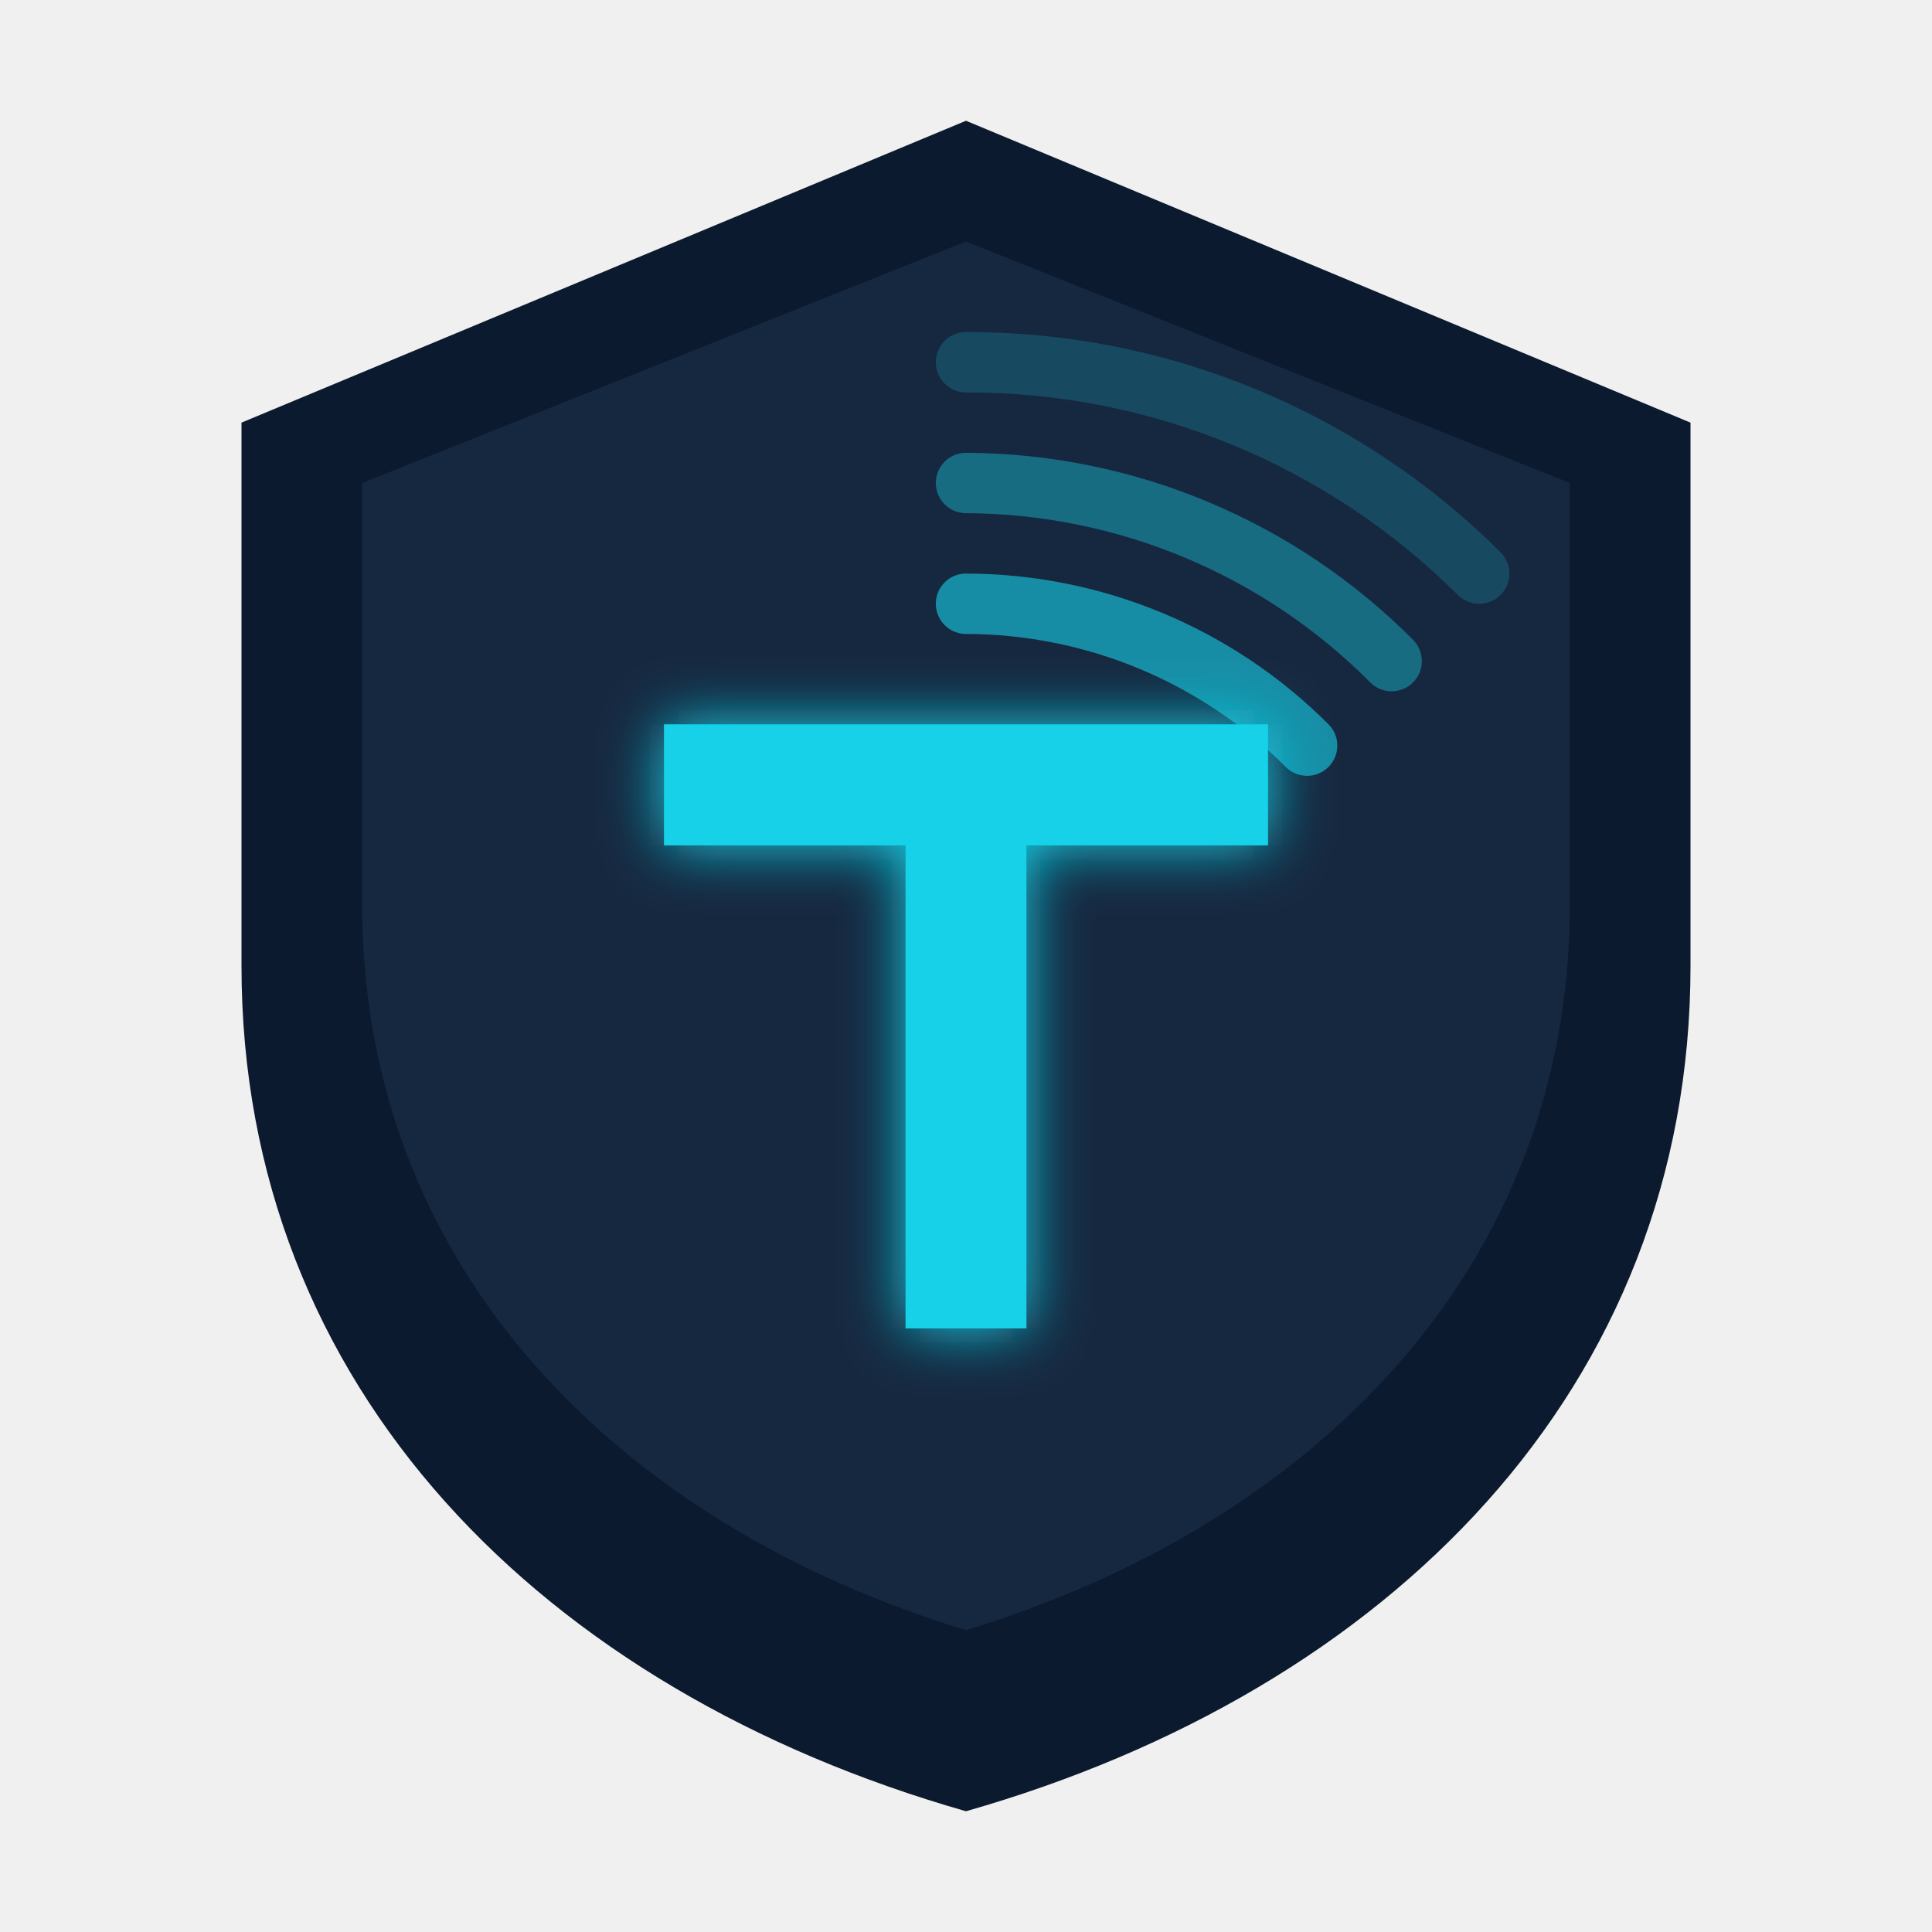
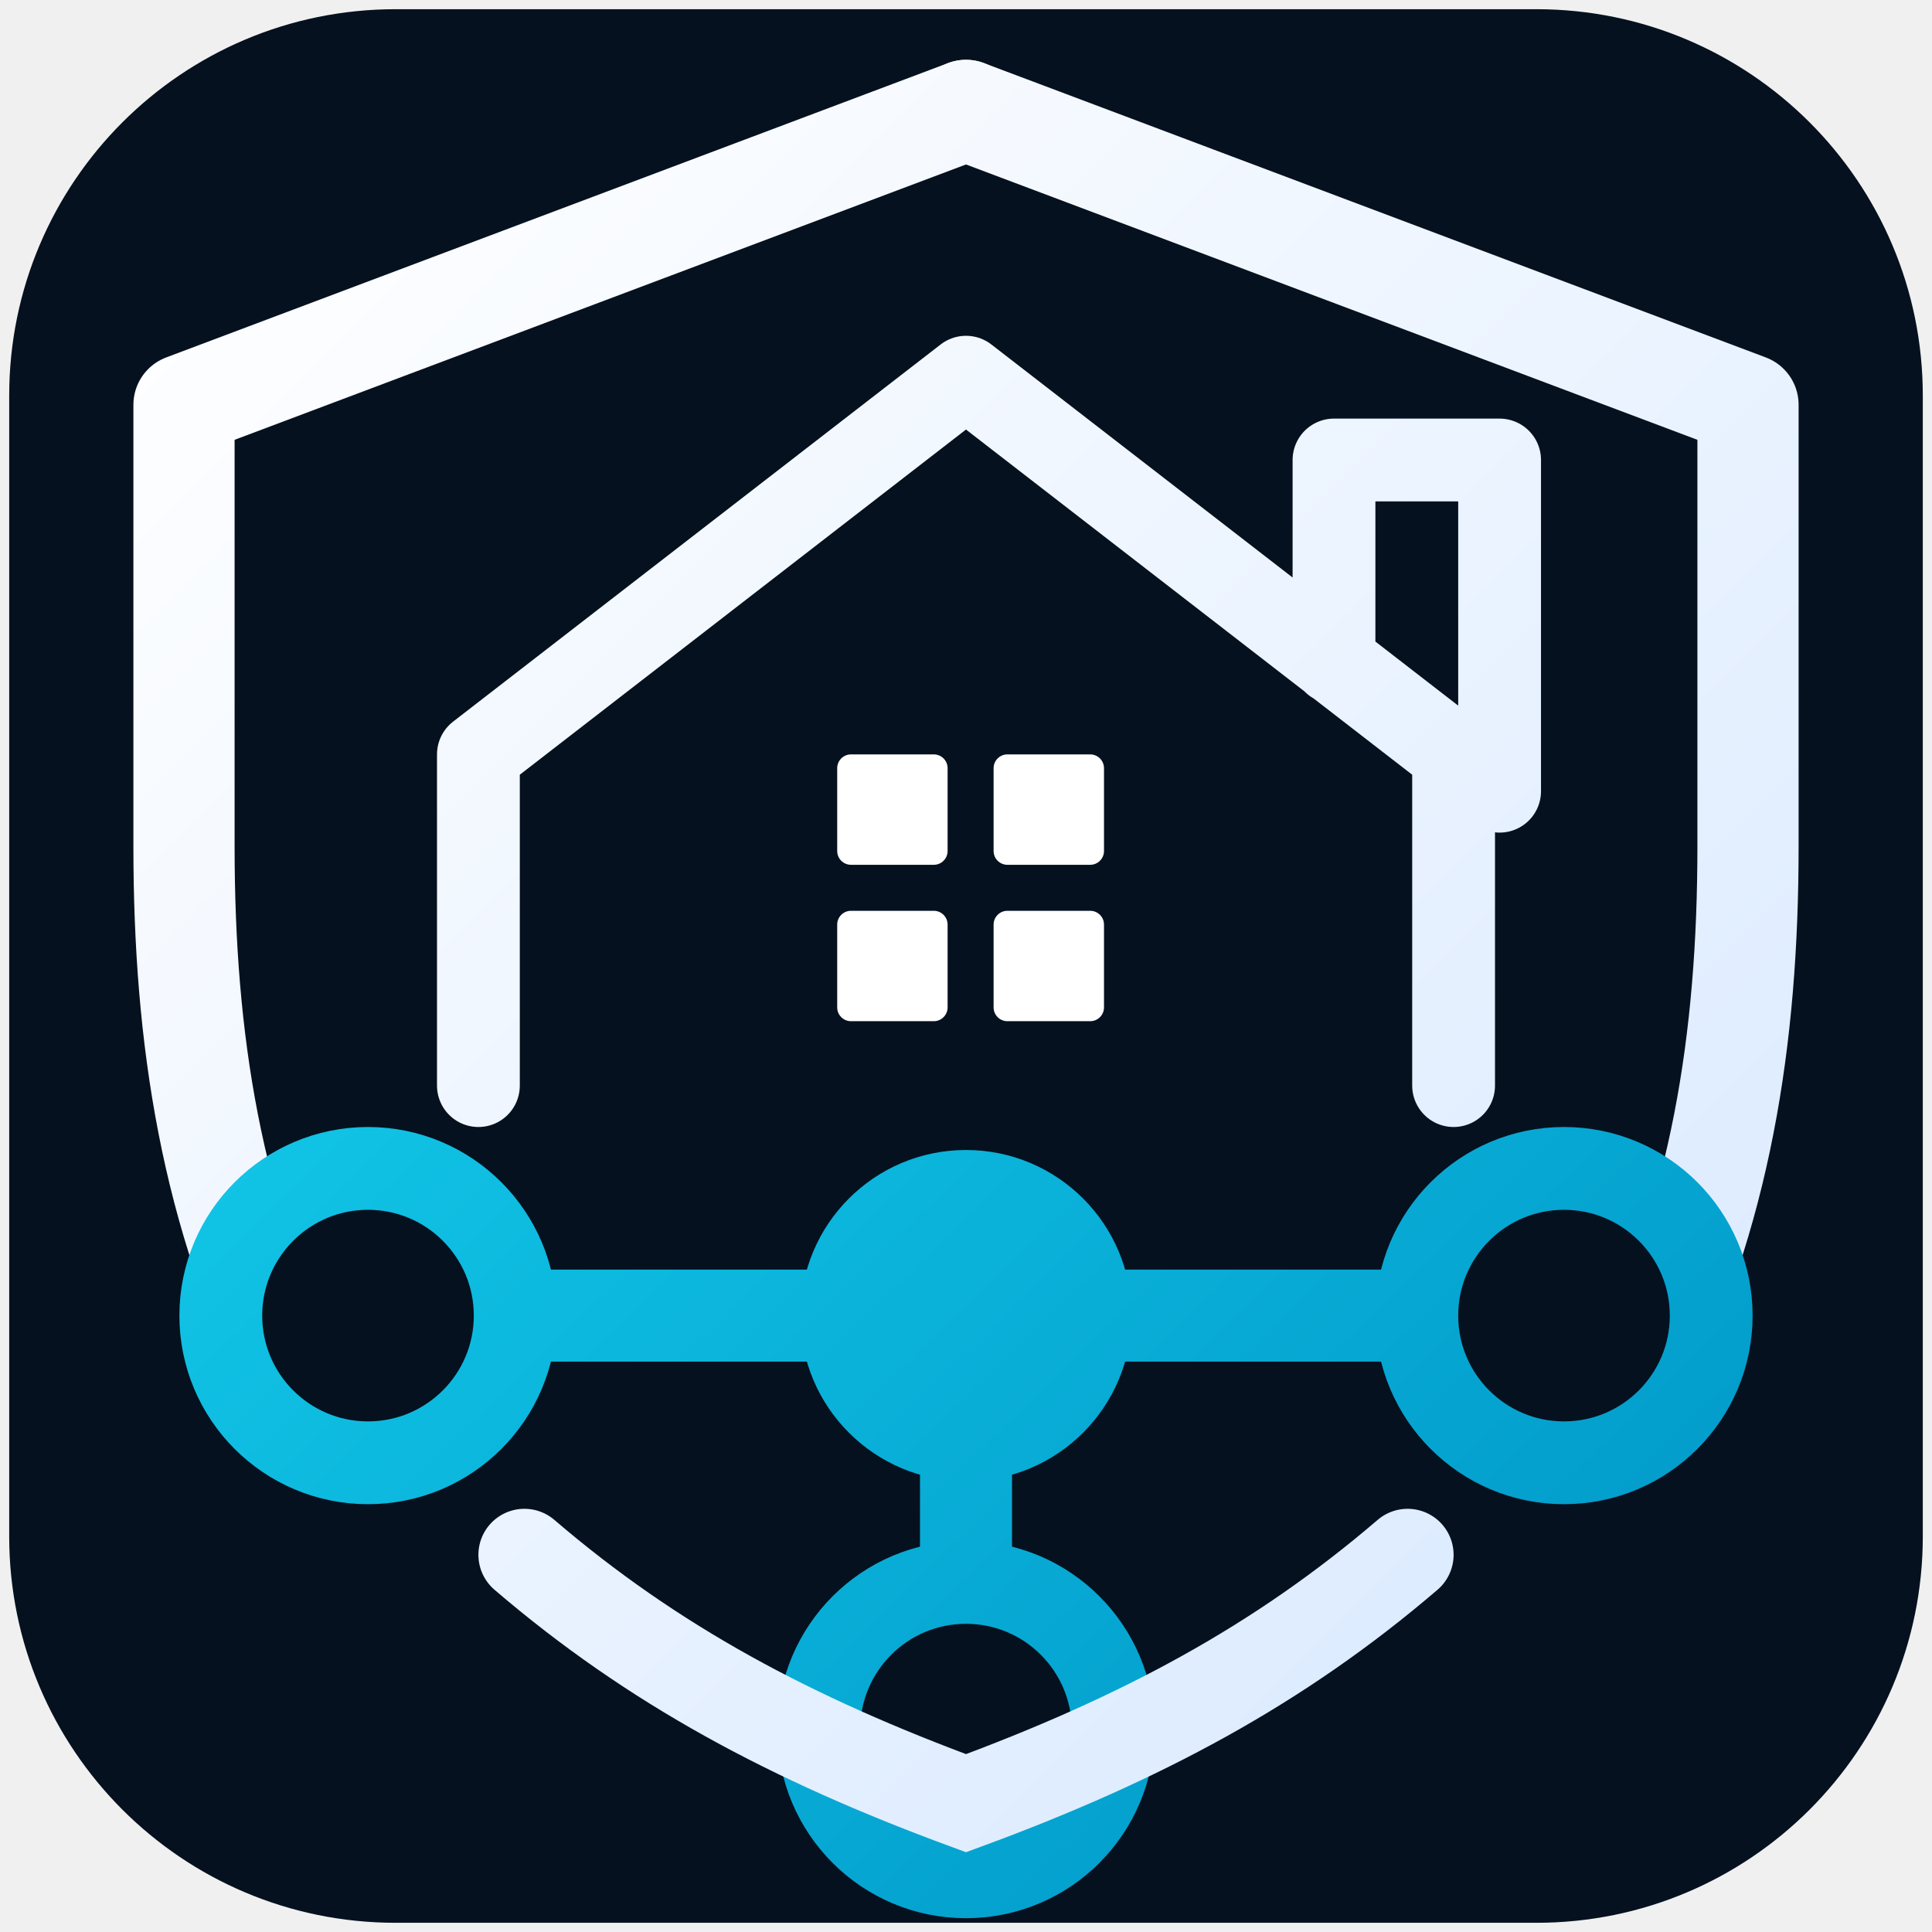
- <svg xmlns="http://www.w3.org/2000/svg" viewBox="0 0 64 64" fill="none">
-   <path d="M32 4L8 14v18c0 14 10 24 24 28 14-4 24-14 24-28V14L32 4z" fill="#0B1A2E" />
-   <path d="M32 8L12 16v14c0 12 8.5 20.5 20 24 11.5-3.5 20-12 20-24V16L32 8z" fill="#162840" />
-   <path d="M22 24h20v4H34v16h-4V28H22v-4z" fill="#18D1E7" />
-   <path d="M32 20a16 16 0 0 1 11.3 4.7" stroke="#18D1E7" stroke-width="2" stroke-linecap="round" fill="none" opacity="0.6" />
-   <path d="M32 16a20 20 0 0 1 14.1 5.9" stroke="#18D1E7" stroke-width="2" stroke-linecap="round" fill="none" opacity="0.4" />
-   <path d="M32 12a24 24 0 0 1 17 7" stroke="#18D1E7" stroke-width="2" stroke-linecap="round" fill="none" opacity="0.2" />
+ <svg xmlns="http://www.w3.org/2000/svg" width="512" height="512" viewBox="0 0 210 210" role="img" aria-labelledby="title">
  <defs>
-     <filter id="glow" x="-20%" y="-20%" width="140%" height="140%">
-       <feGaussianBlur stdDeviation="1" result="blur" />
-       <feMerge>
-         <feMergeNode in="blur" />
-         <feMergeNode in="SourceGraphic" />
-       </feMerge>
-     </filter>
+     <linearGradient id="cyan" x1="30" y1="25" x2="190" y2="190" gradientUnits="userSpaceOnUse">
+       <stop stop-color="#18D7F2" />
+       <stop offset="1" stop-color="#0096C7" />
+     </linearGradient>
+     <linearGradient id="white" x1="20" y1="15" x2="175" y2="170" gradientUnits="userSpaceOnUse">
+       <stop stop-color="#FFFFFF" />
+       <stop offset="1" stop-color="#DCEBFF" />
+     </linearGradient>
  </defs>
-   <path d="M22 24h20v4H34v16h-4V28H22v-4z" fill="#18D1E7" filter="url(#glow)" />
+   <rect x="1" y="1" width="208" height="208" rx="42" fill="#06111F" />
+   <path d="M105 12 190 44v48c0 21-3 40-12 58" fill="none" stroke="url(#white)" stroke-width="11" stroke-linecap="round" stroke-linejoin="round" />
+   <path d="M32 150c-9-18-12-37-12-58V44l85-32" fill="none" stroke="url(#white)" stroke-width="11" stroke-linecap="round" stroke-linejoin="round" />
+   <path d="M52 118V82l53-41 53 41v36M145 72V50h18v36" fill="none" stroke="url(#white)" stroke-width="9" stroke-linecap="round" stroke-linejoin="round" />
+   <rect x="91" y="82" width="12" height="12" rx="1.5" fill="#FFFFFF" />
+   <rect x="108" y="82" width="12" height="12" rx="1.5" fill="#FFFFFF" />
+   <rect x="91" y="99" width="12" height="12" rx="1.5" fill="#FFFFFF" />
+   <rect x="108" y="99" width="12" height="12" rx="1.5" fill="#FFFFFF" />
+   <path d="M40 143h130M105 143v45" fill="none" stroke="url(#cyan)" stroke-width="10" stroke-linecap="round" />
+   <circle cx="40" cy="143" r="16" fill="#06111F" stroke="url(#cyan)" stroke-width="9" />
+   <circle cx="170" cy="143" r="16" fill="#06111F" stroke="url(#cyan)" stroke-width="9" />
+   <circle cx="105" cy="143" r="18" fill="url(#cyan)" />
+   <circle cx="105" cy="188" r="16" fill="#06111F" stroke="url(#cyan)" stroke-width="9" />
+   <path d="M57 169c14 12 29 20 48 27 19-7 34-15 48-27" fill="none" stroke="url(#white)" stroke-width="10" stroke-linecap="round" />
</svg>
